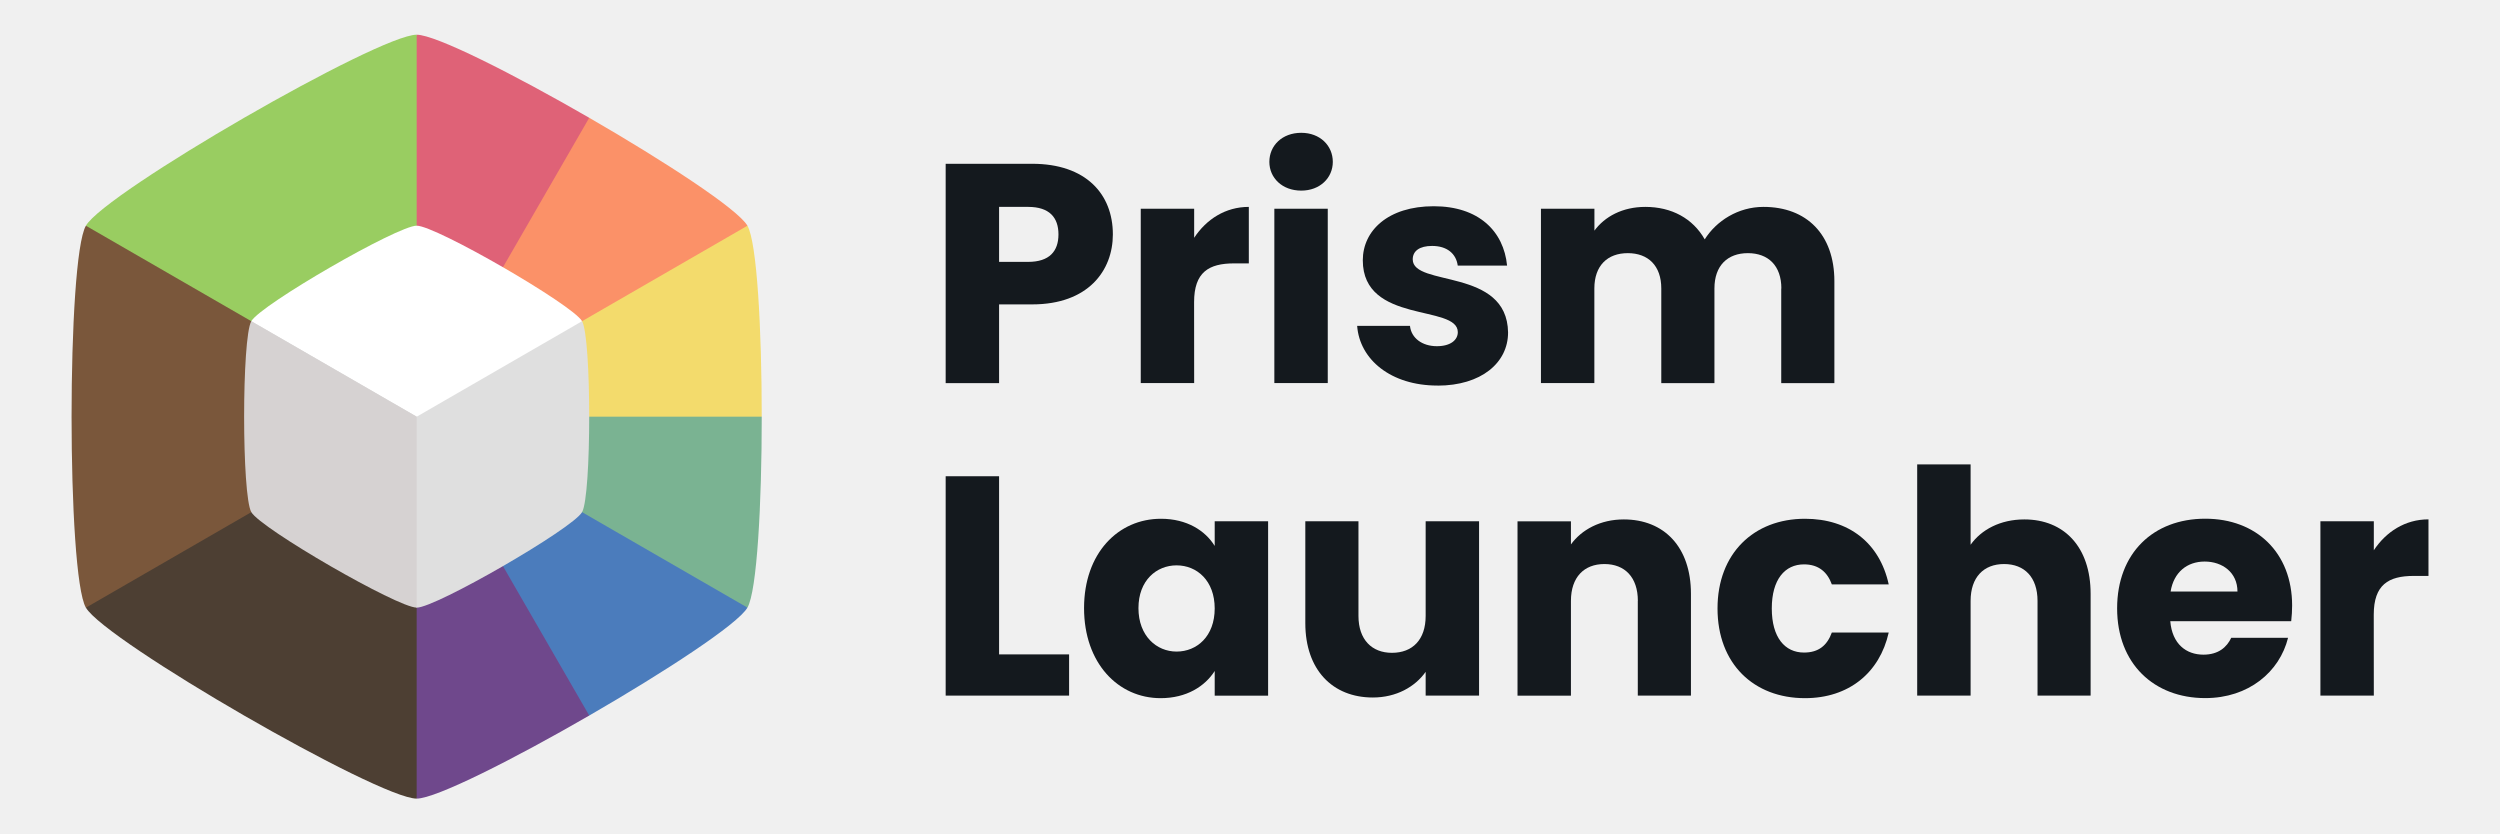
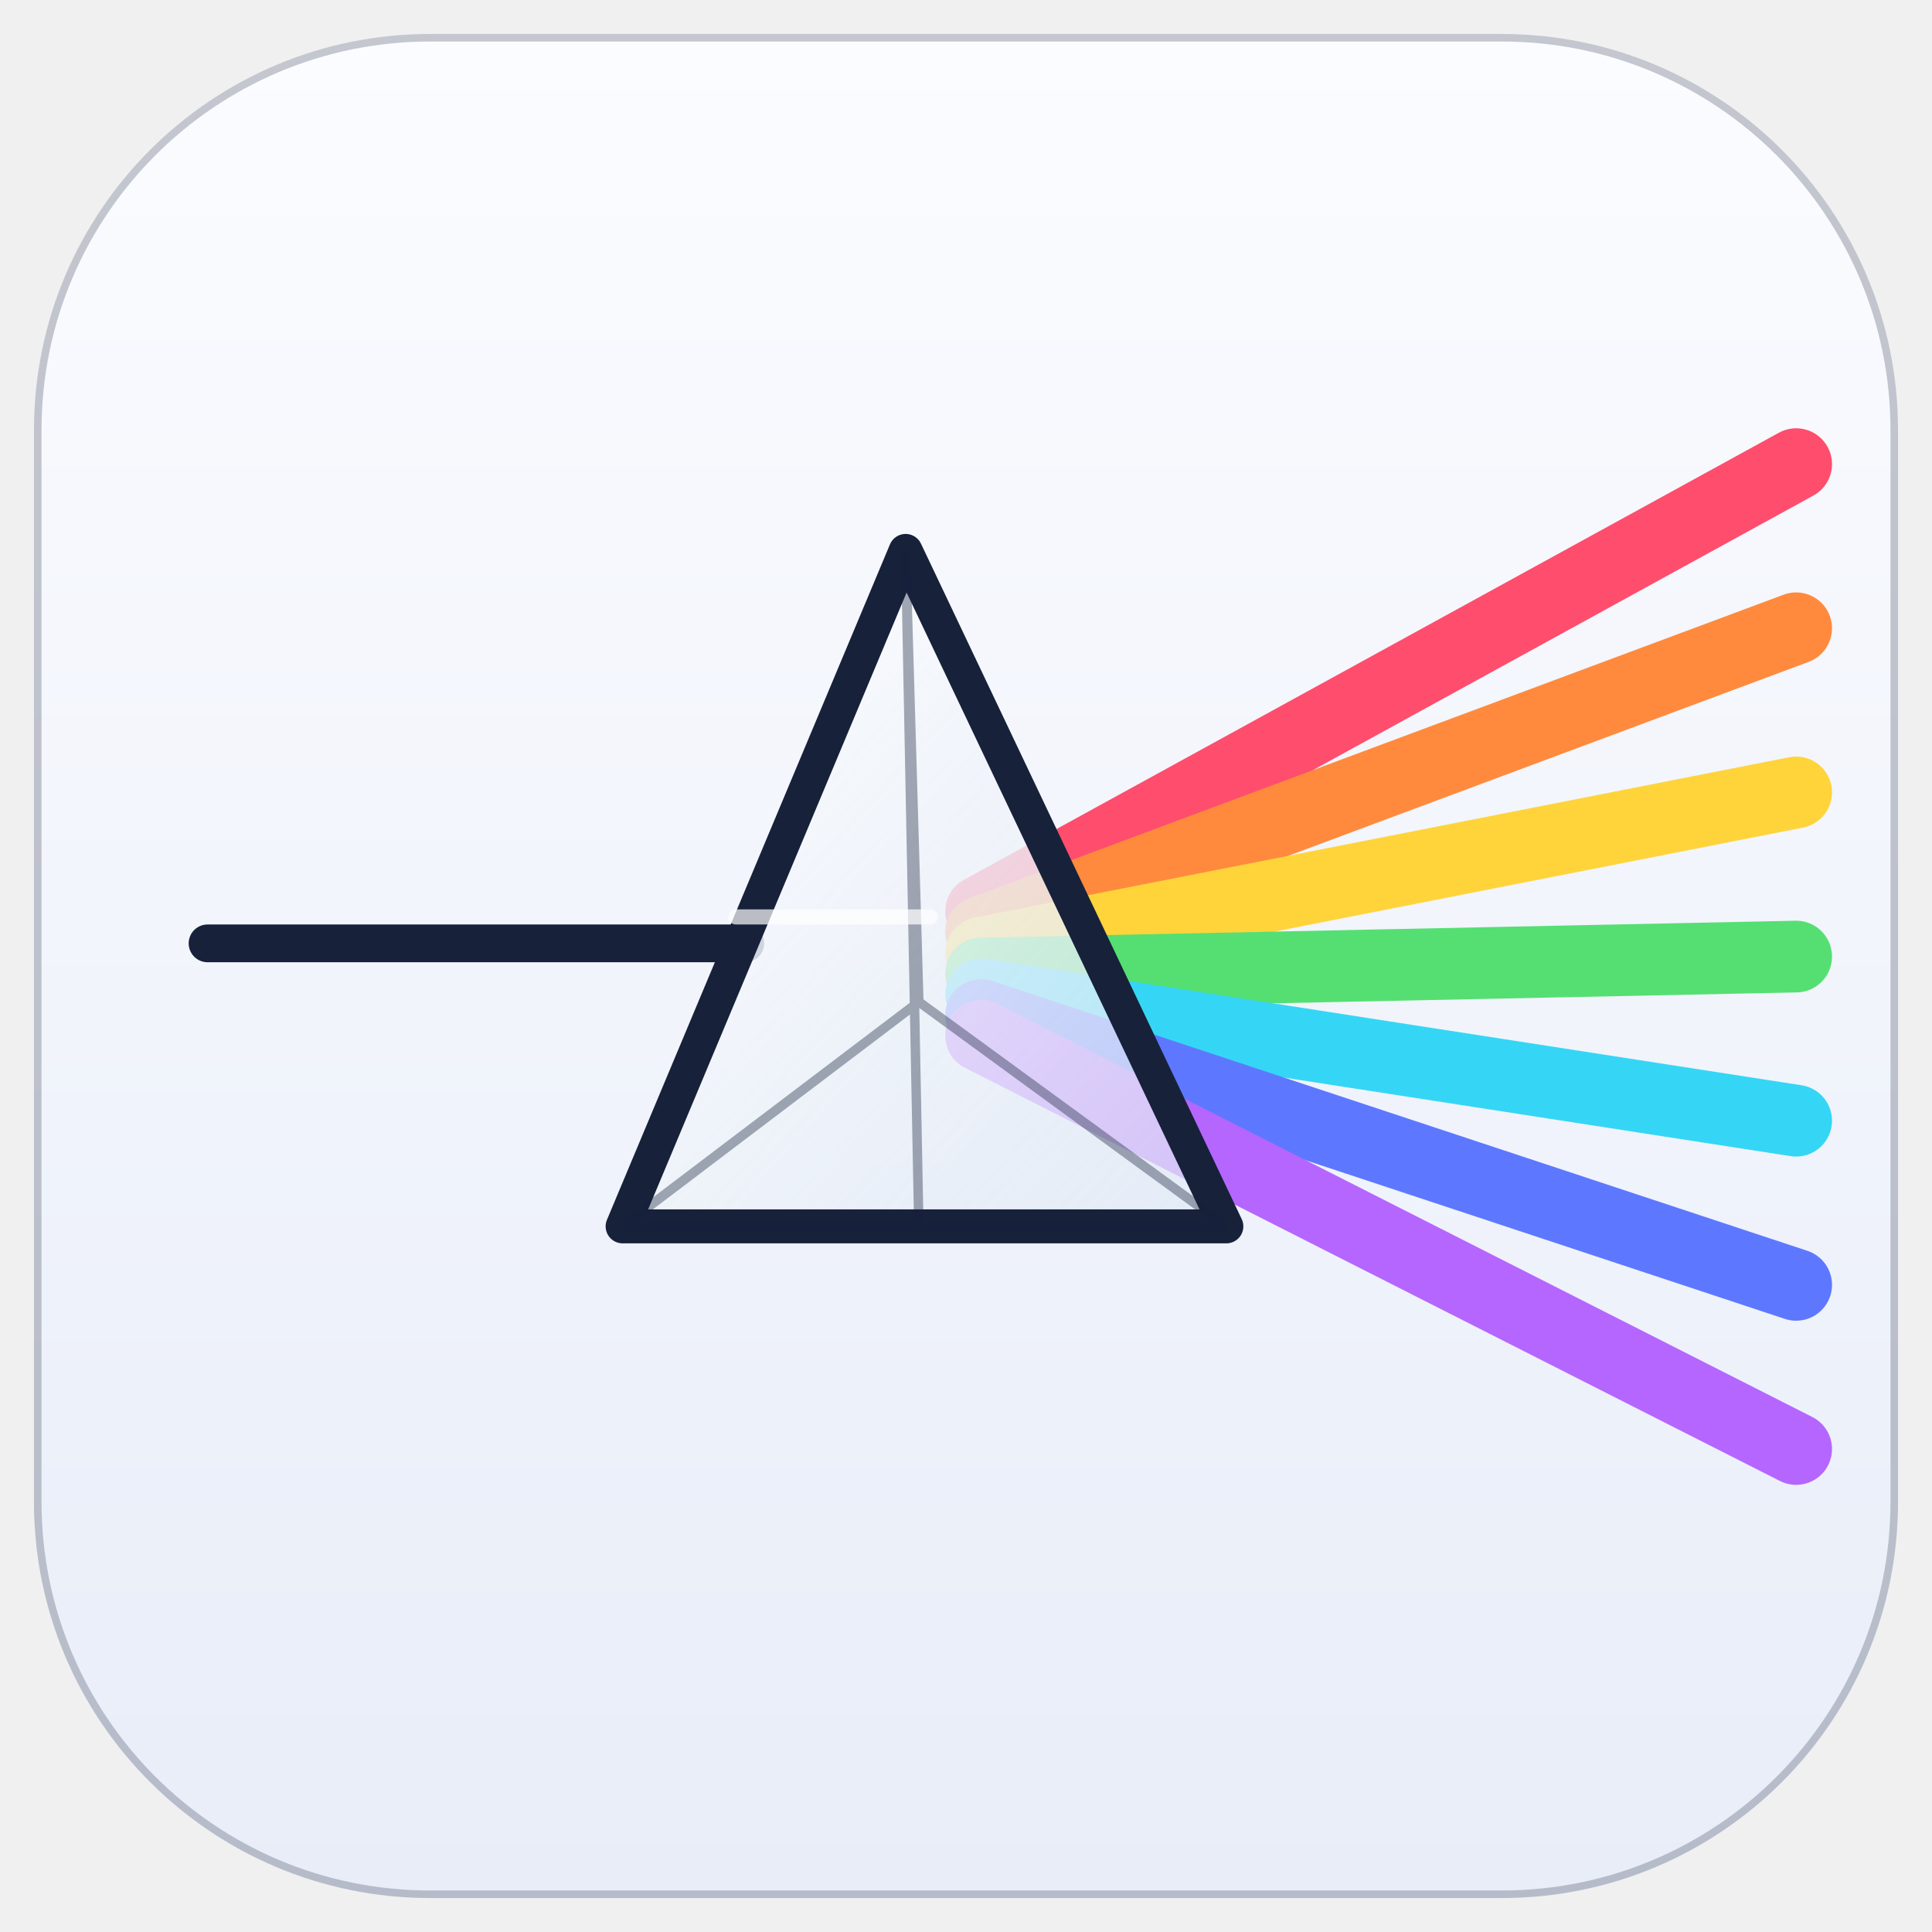
- <svg xmlns="http://www.w3.org/2000/svg" width="144" height="48" viewBox="0 0 38.1 12.7" version="1.1" id="svg3606">
-   <defs id="defs3603" />
-   <g id="layer1">
-     <g id="g531" transform="matrix(0.1353646,0,0,0.1353646,15.30158,0.5291666)" />
-     <g id="g397">
-       <path style="fill:#99cd61;fill-opacity:1;stroke-width:0.265" d="M 6.35,6.35 Z" id="path7899" />
-       <path id="path3228" style="fill:#df6277;fill-opacity:1;stroke-width:0.265" d="M 6.35,0.529 3.829,4.895 6.35,6.35 8.87,4.895 8.98,1.795 C 7.829,1.131 6.641,0.529 6.35,0.529 Z" />
-       <path id="path2659" style="fill:#fb9168;fill-opacity:1;stroke-width:0.265" d="M 8.98,1.795 6.35,6.35 8.87,7.805 11.391,3.44 C 11.246,3.188 10.131,2.46 8.98,1.795 Z" />
-       <path id="path2708" style="fill:#f3db6c;fill-opacity:1;stroke-width:0.265" d="M 11.391,3.44 6.35,6.35 8.87,7.805 11.609,6.35 c 0,-1.329 -0.073,-2.658 -0.218,-2.91 z" />
-       <path id="path1737" style="fill:#7ab392;fill-opacity:1;stroke-width:0.265" d="m 6.35,6.35 v 2.91 h 5.041 C 11.537,9.008 11.609,7.679 11.609,6.35 Z" />
-       <path id="path2937" style="fill:#4b7cbc;fill-opacity:1;stroke-width:0.265" d="M 6.35,6.35 V 9.26 L 8.98,10.905 C 10.131,10.24 11.246,9.512 11.391,9.26 Z" />
-       <path id="path3117" style="fill:#6f488c;fill-opacity:1;stroke-width:0.265" d="M 6.35,6.35 3.829,7.805 6.35,12.171 c 0.291,0 1.479,-0.601 2.63,-1.266 z" />
-       <path id="path2010" style="fill:#4d3f33;fill-opacity:1;stroke-width:0.265" d="M 3.829,4.895 1.309,9.26 C 1.6,9.765 5.768,12.171 6.35,12.171 V 6.35 Z" />
-       <path id="path1744" style="fill:#7a573b;fill-opacity:1;stroke-width:0.265" d="m 1.309,3.44 c -0.291,0.504 -0.291,5.317 0,5.821 L 6.35,6.35 V 3.44 Z" />
-       <path id="path1739" style="fill:#99cd61;fill-opacity:1;stroke-width:0.265" d="M 6.35,0.529 C 5.768,0.529 1.6,2.935 1.309,3.44 L 6.35,6.35 Z" />
-       <g id="g379">
-         <g id="g1657" transform="matrix(0.8799999,0,0,0.8799999,-10.90649,-1.242093)">
-           <g id="g7651" transform="translate(13.25996,2.277589)">
-             <path id="path6659" style="fill:#ffffff;stroke-width:0.265" d="m 6.35,2.939 c -0.341,0 -2.783,1.41 -2.953,1.705 L 6.35,9.76 9.304,4.645 C 9.133,4.349 6.691,2.939 6.35,2.939 Z" transform="matrix(0.9697482,0,0,0.9697482,0.1920988,0.1920979)" />
-           </g>
-           <path id="path461" style="fill:#dfdfdf;fill-opacity:1;stroke-width:0.265" d="m 16.746,6.974 2.864,4.961 c 0.331,0 2.699,-1.367 2.864,-1.654 0.165,-0.286 0.165,-3.021 0,-3.307 l -2.864,1.654 z" />
-         </g>
-         <path id="path5065" style="fill:#d6d2d2;fill-opacity:1;stroke-width:0.265" d="m 3.83,4.895 c -0.146,0.252 -0.146,2.658 0,2.91 0.146,0.252 2.229,1.455 2.52,1.455 V 6.35 Z" />
-       </g>
-     </g>
-     <g aria-label="Prism Launcher" id="text637" style="font-weight:bold;font-size:4.763px;line-height:1;font-family:poppins;-inkscape-font-specification:'poppins Bold';stroke-width:0.265">
-       <path d="M 15.669,3.991 H 15.226 V 3.153 h 0.443 c 0.324,0 0.462,0.162 0.462,0.419 0,0.257 -0.138,0.419 -0.462,0.419 z m 1.291,-0.419 c 0,-0.614 -0.41,-1.076 -1.229,-1.076 h -1.319 v 3.343 h 0.814 V 4.639 h 0.505 c 0.852,0 1.229,-0.514 1.229,-1.067 z" style="fill:#14191e" id="path419" />
-       <path d="m 18.198,4.605 c 0,-0.457 0.224,-0.591 0.61,-0.591 h 0.224 V 3.153 c -0.357,0 -0.648,0.19 -0.833,0.471 V 3.181 h -0.814 v 2.657 h 0.814 z" style="fill:#14191e" id="path421" />
-       <path d="m 19.421,3.181 v 2.657 h 0.814 V 3.181 Z m 0.41,-0.276 c 0.286,0 0.481,-0.195 0.481,-0.438 0,-0.248 -0.195,-0.443 -0.481,-0.443 -0.291,0 -0.486,0.195 -0.486,0.443 0,0.243 0.195,0.438 0.486,0.438 z" style="fill:#14191e" id="path423" />
-       <path d="m 21.907,5.877 c 0.667,0 1.076,-0.348 1.076,-0.81 -0.014,-0.991 -1.453,-0.691 -1.453,-1.114 0,-0.129 0.105,-0.205 0.295,-0.205 0.229,0 0.367,0.119 0.391,0.3 h 0.752 C 22.917,3.524 22.536,3.143 21.85,3.143 c -0.695,0 -1.081,0.371 -1.081,0.824 0,0.976 1.448,0.667 1.448,1.095 0,0.119 -0.11,0.214 -0.319,0.214 -0.224,0 -0.391,-0.124 -0.41,-0.31 h -0.805 c 0.038,0.514 0.514,0.91 1.224,0.91 z" style="fill:#14191e" id="path425" />
-       <path d="m 27.146,4.396 v 1.443 h 0.81 V 4.286 c 0,-0.714 -0.424,-1.133 -1.081,-1.133 -0.386,0 -0.719,0.214 -0.895,0.495 -0.181,-0.319 -0.505,-0.495 -0.905,-0.495 -0.348,0 -0.619,0.148 -0.776,0.362 V 3.181 H 23.484 v 2.657 h 0.814 V 4.396 c 0,-0.348 0.2,-0.538 0.51,-0.538 0.31,0 0.51,0.191 0.51,0.538 v 1.443 h 0.81 V 4.396 c 0,-0.348 0.2,-0.538 0.51,-0.538 0.31,0 0.51,0.191 0.51,0.538 z" style="fill:#14191e" id="path427" />
-       <path d="m 15.226,7.258 h -0.814 v 3.343 h 1.881 V 9.973 h -1.067 z" style="fill:#14191e" id="path429" />
-       <path d="m 16.521,9.268 c 0,0.838 0.519,1.372 1.167,1.372 0.395,0 0.676,-0.181 0.824,-0.414 v 0.376 h 0.814 V 7.944 h -0.814 v 0.376 c -0.143,-0.233 -0.424,-0.414 -0.819,-0.414 -0.652,0 -1.172,0.524 -1.172,1.362 z m 1.991,0.005 c 0,0.424 -0.271,0.657 -0.581,0.657 -0.305,0 -0.581,-0.238 -0.581,-0.662 0,-0.424 0.276,-0.652 0.581,-0.652 0.31,0 0.581,0.233 0.581,0.657 z" style="fill:#14191e" id="path431" />
-       <path d="M 22.541,10.601 V 7.944 h -0.814 v 1.443 c 0,0.362 -0.2,0.562 -0.514,0.562 -0.305,0 -0.51,-0.2 -0.51,-0.562 V 7.944 h -0.81 v 1.553 c 0,0.71 0.414,1.133 1.029,1.133 0.357,0 0.643,-0.162 0.805,-0.391 v 0.362 z" style="fill:#14191e" id="path433" />
-       <path d="m 24.96,9.158 v 1.443 h 0.81 V 9.049 c 0,-0.714 -0.41,-1.133 -1.024,-1.133 -0.357,0 -0.643,0.157 -0.805,0.381 v -0.352 h -0.814 v 2.657 h 0.814 V 9.158 c 0,-0.362 0.2,-0.562 0.51,-0.562 0.31,0 0.51,0.2 0.51,0.562 z" style="fill:#14191e" id="path435" />
-       <path d="m 26.175,9.273 c 0,0.843 0.552,1.367 1.333,1.367 0.667,0 1.138,-0.386 1.276,-1 h -0.867 c -0.071,0.195 -0.2,0.305 -0.424,0.305 -0.291,0 -0.491,-0.229 -0.491,-0.672 0,-0.443 0.2,-0.672 0.491,-0.672 0.224,0 0.357,0.119 0.424,0.305 h 0.867 c -0.138,-0.633 -0.61,-1 -1.276,-1 -0.781,0 -1.333,0.529 -1.333,1.367 z" style="fill:#14191e" id="path437" />
-       <path d="M 29.218,7.077 V 10.601 H 30.032 V 9.158 c 0,-0.362 0.2,-0.562 0.51,-0.562 0.31,0 0.51,0.2 0.51,0.562 V 10.601 H 31.861 V 9.049 c 0,-0.714 -0.405,-1.133 -1.01,-1.133 -0.367,0 -0.657,0.157 -0.819,0.386 V 7.077 Z" style="fill:#14191e" id="path439" />
-       <path d="m 33.599,8.558 c 0.271,0 0.5,0.167 0.5,0.457 H 33.08 c 0.048,-0.295 0.252,-0.457 0.519,-0.457 z m 1.272,1.162 h -0.867 c -0.067,0.143 -0.195,0.257 -0.424,0.257 -0.262,0 -0.476,-0.162 -0.505,-0.51 h 1.843 c 0.009,-0.081 0.014,-0.162 0.014,-0.238 0,-0.81 -0.548,-1.324 -1.324,-1.324 -0.791,0 -1.343,0.524 -1.343,1.367 0,0.843 0.562,1.367 1.343,1.367 0.662,0 1.133,-0.4 1.262,-0.919 z" style="fill:#14191e" id="path441" />
-       <path d="m 36.176,9.368 c 0,-0.457 0.224,-0.591 0.61,-0.591 h 0.224 V 7.915 c -0.357,0 -0.648,0.191 -0.833,0.471 V 7.944 h -0.814 v 2.657 h 0.814 z" style="fill:#14191e" id="path443" />
-     </g>
+ <svg xmlns="http://www.w3.org/2000/svg" width="1024" height="1024" viewBox="0 0 1024 1024">
+   <defs>
+     <linearGradient id="lightBackground" x1="0" y1="0" x2="0" y2="1">
+       <stop offset="0" stop-color="#fbfcff" />
+       <stop offset="1" stop-color="#e8edf8" />
+     </linearGradient>
+     <linearGradient id="lightGlass" x1="0" y1="0" x2="1" y2="1">
+       <stop offset="0" stop-color="#ffffff" stop-opacity=".94" />
+       <stop offset="1" stop-color="#dfe8f5" stop-opacity=".7" />
+     </linearGradient>
+   </defs>
+   <rect x="18" y="18" width="988" height="988" rx="210" fill="url(#lightBackground)" />
+   <rect x="20" y="20" width="984" height="984" rx="208" fill="none" stroke="#17213a" stroke-opacity=".24" stroke-width="4" />
+   <g fill="none" stroke-linecap="round">
+     <path d="M110 500H395" stroke="#17213a" stroke-width="20" />
+     <path d="M520 483L952 246" stroke="#ff4d6d" stroke-width="38" />
+     <path d="M520 494L952 333" stroke="#ff8a3d" stroke-width="38" />
+     <path d="M520 505L952 420" stroke="#ffd43b" stroke-width="38" />
+     <path d="M520 516L952 507" stroke="#55df72" stroke-width="38" />
+     <path d="M520 527L952 594" stroke="#35d6f5" stroke-width="38" />
+     <path d="M520 538L952 681" stroke="#5d78ff" stroke-width="38" />
+     <path d="M520 549L952 768" stroke="#b566ff" stroke-width="38" />
  </g>
+   <path d="M330 650L480 292L650 650Z" fill="url(#lightGlass)" stroke="#17213a" stroke-width="18" stroke-linejoin="round" />
+   <path d="M480 292L487 650M330 650H650M487 531L330 650M487 531L650 650M487 531L480 292" fill="none" stroke="#17213a" stroke-opacity=".38" stroke-width="5" />
+   <path d="M390 486H493" stroke="#ffffff" stroke-opacity=".7" stroke-width="8" stroke-linecap="round" />
</svg>
